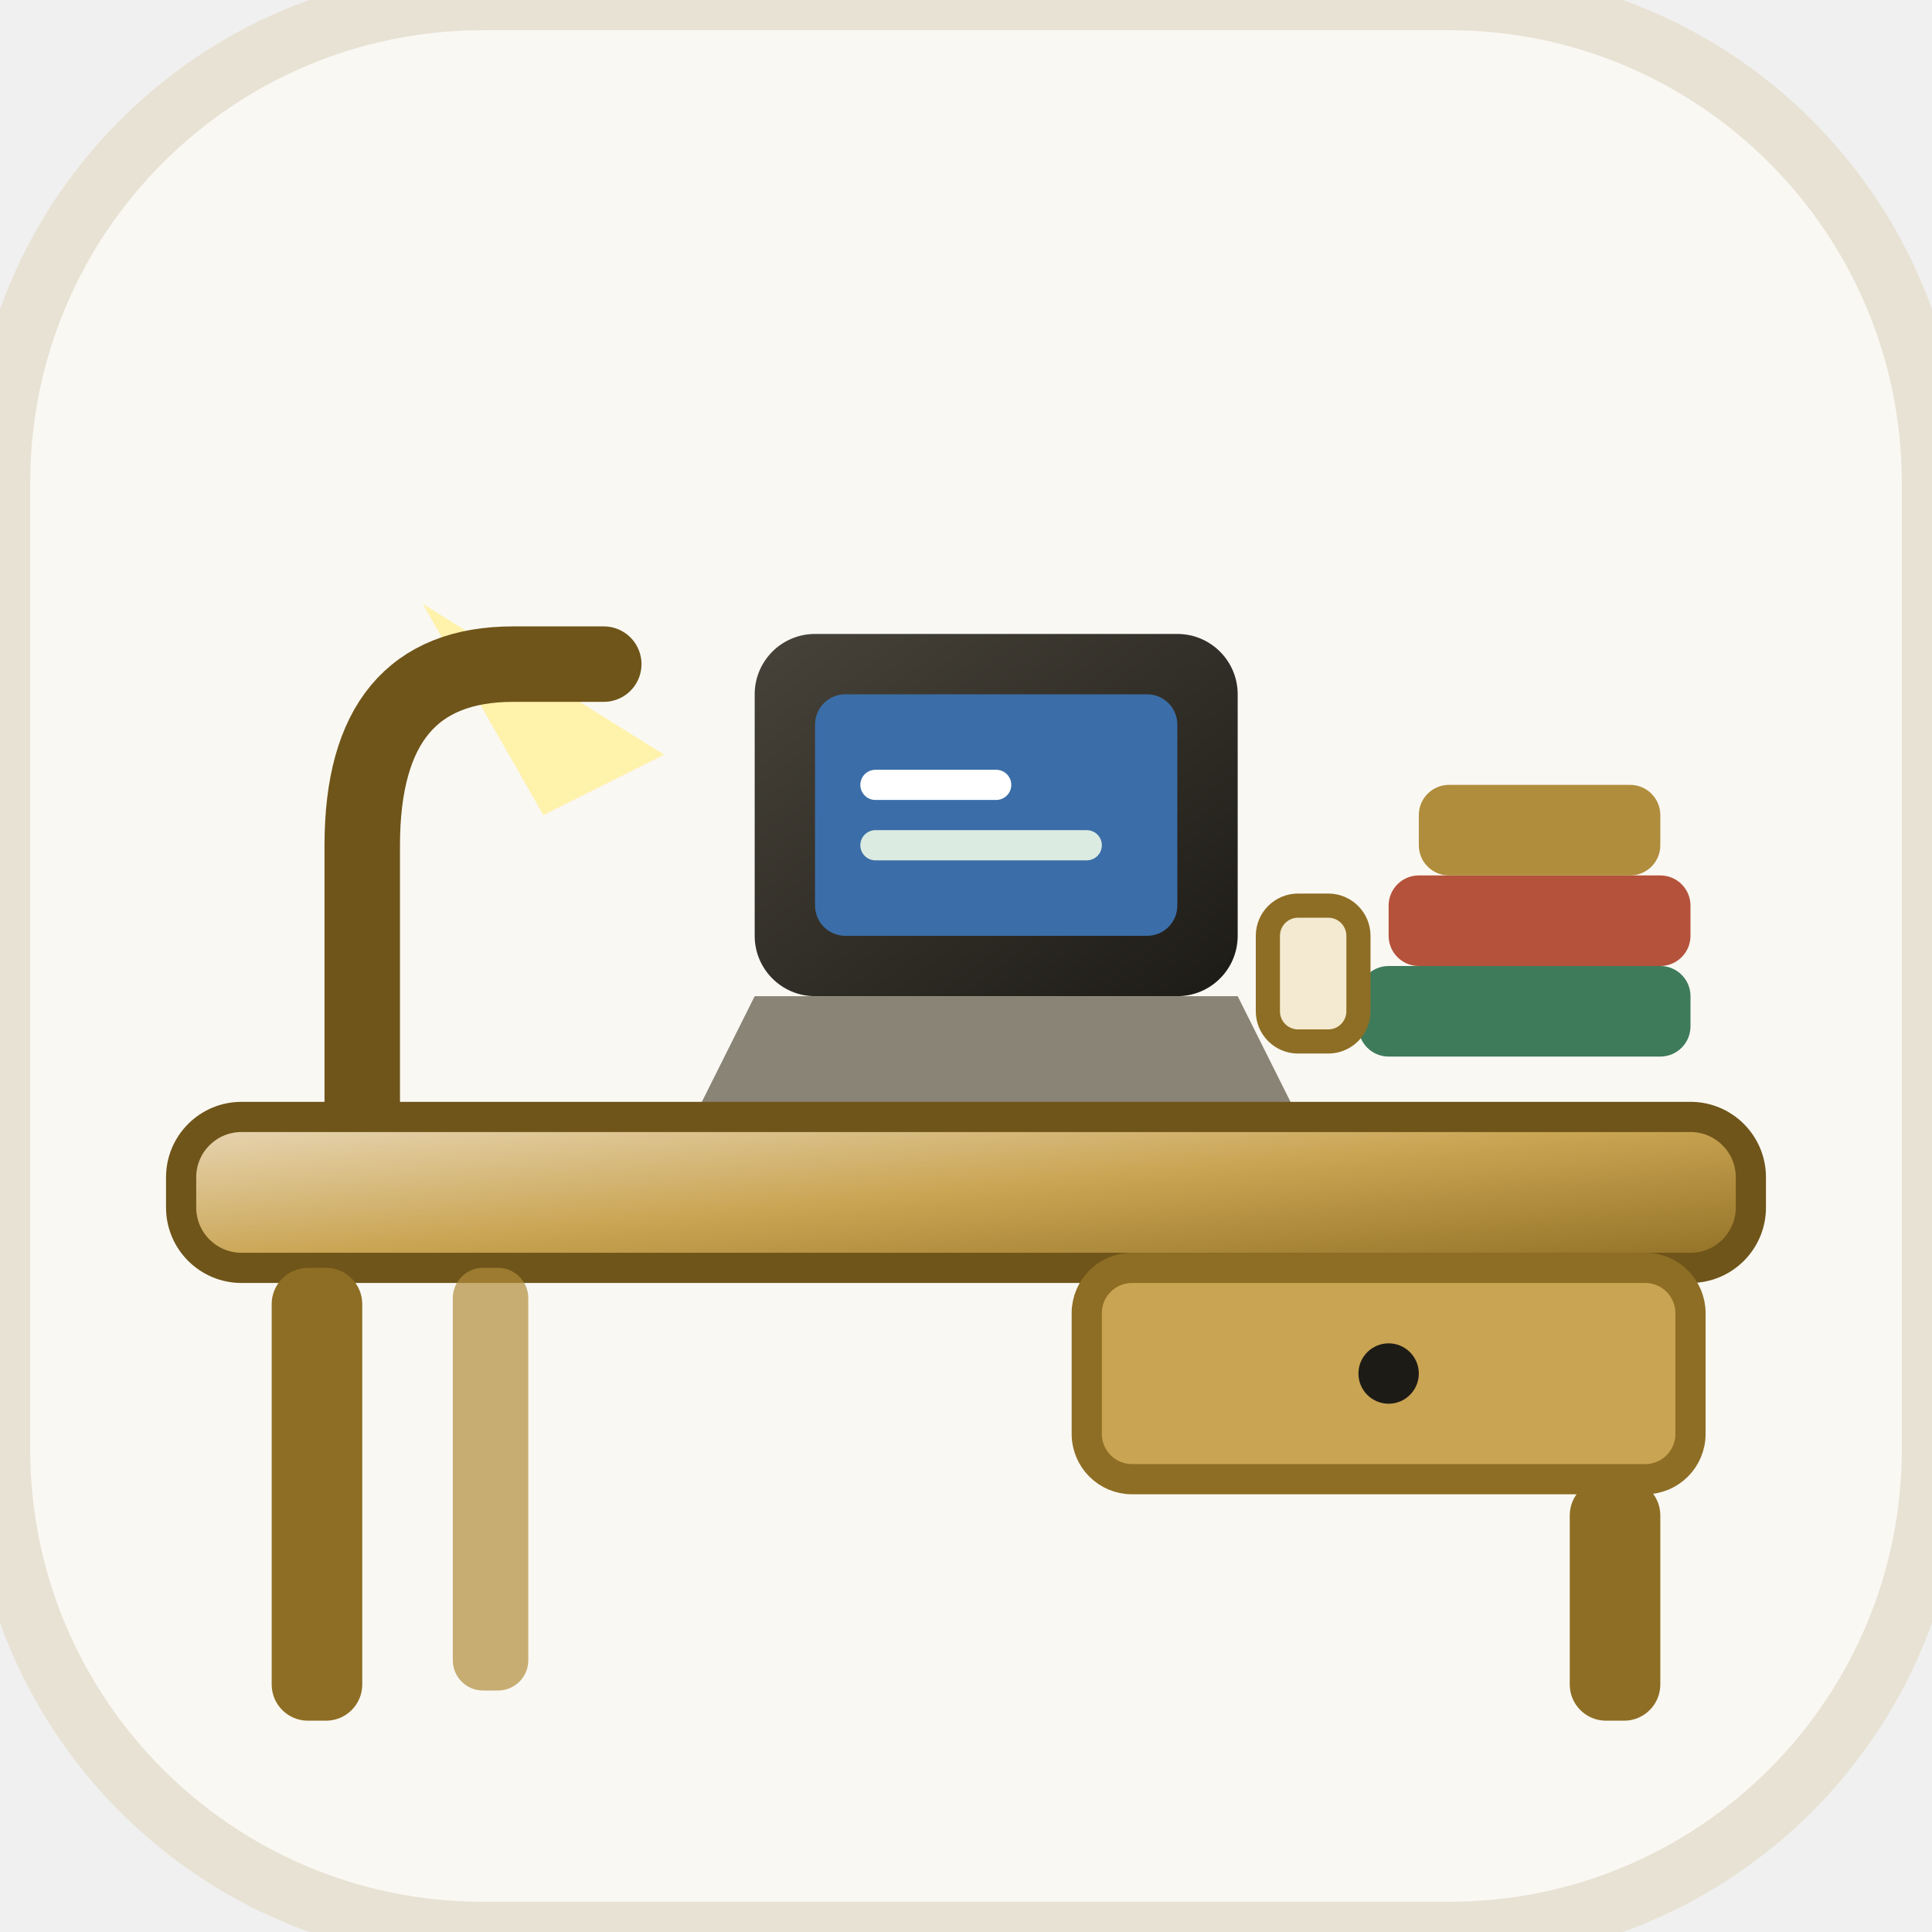
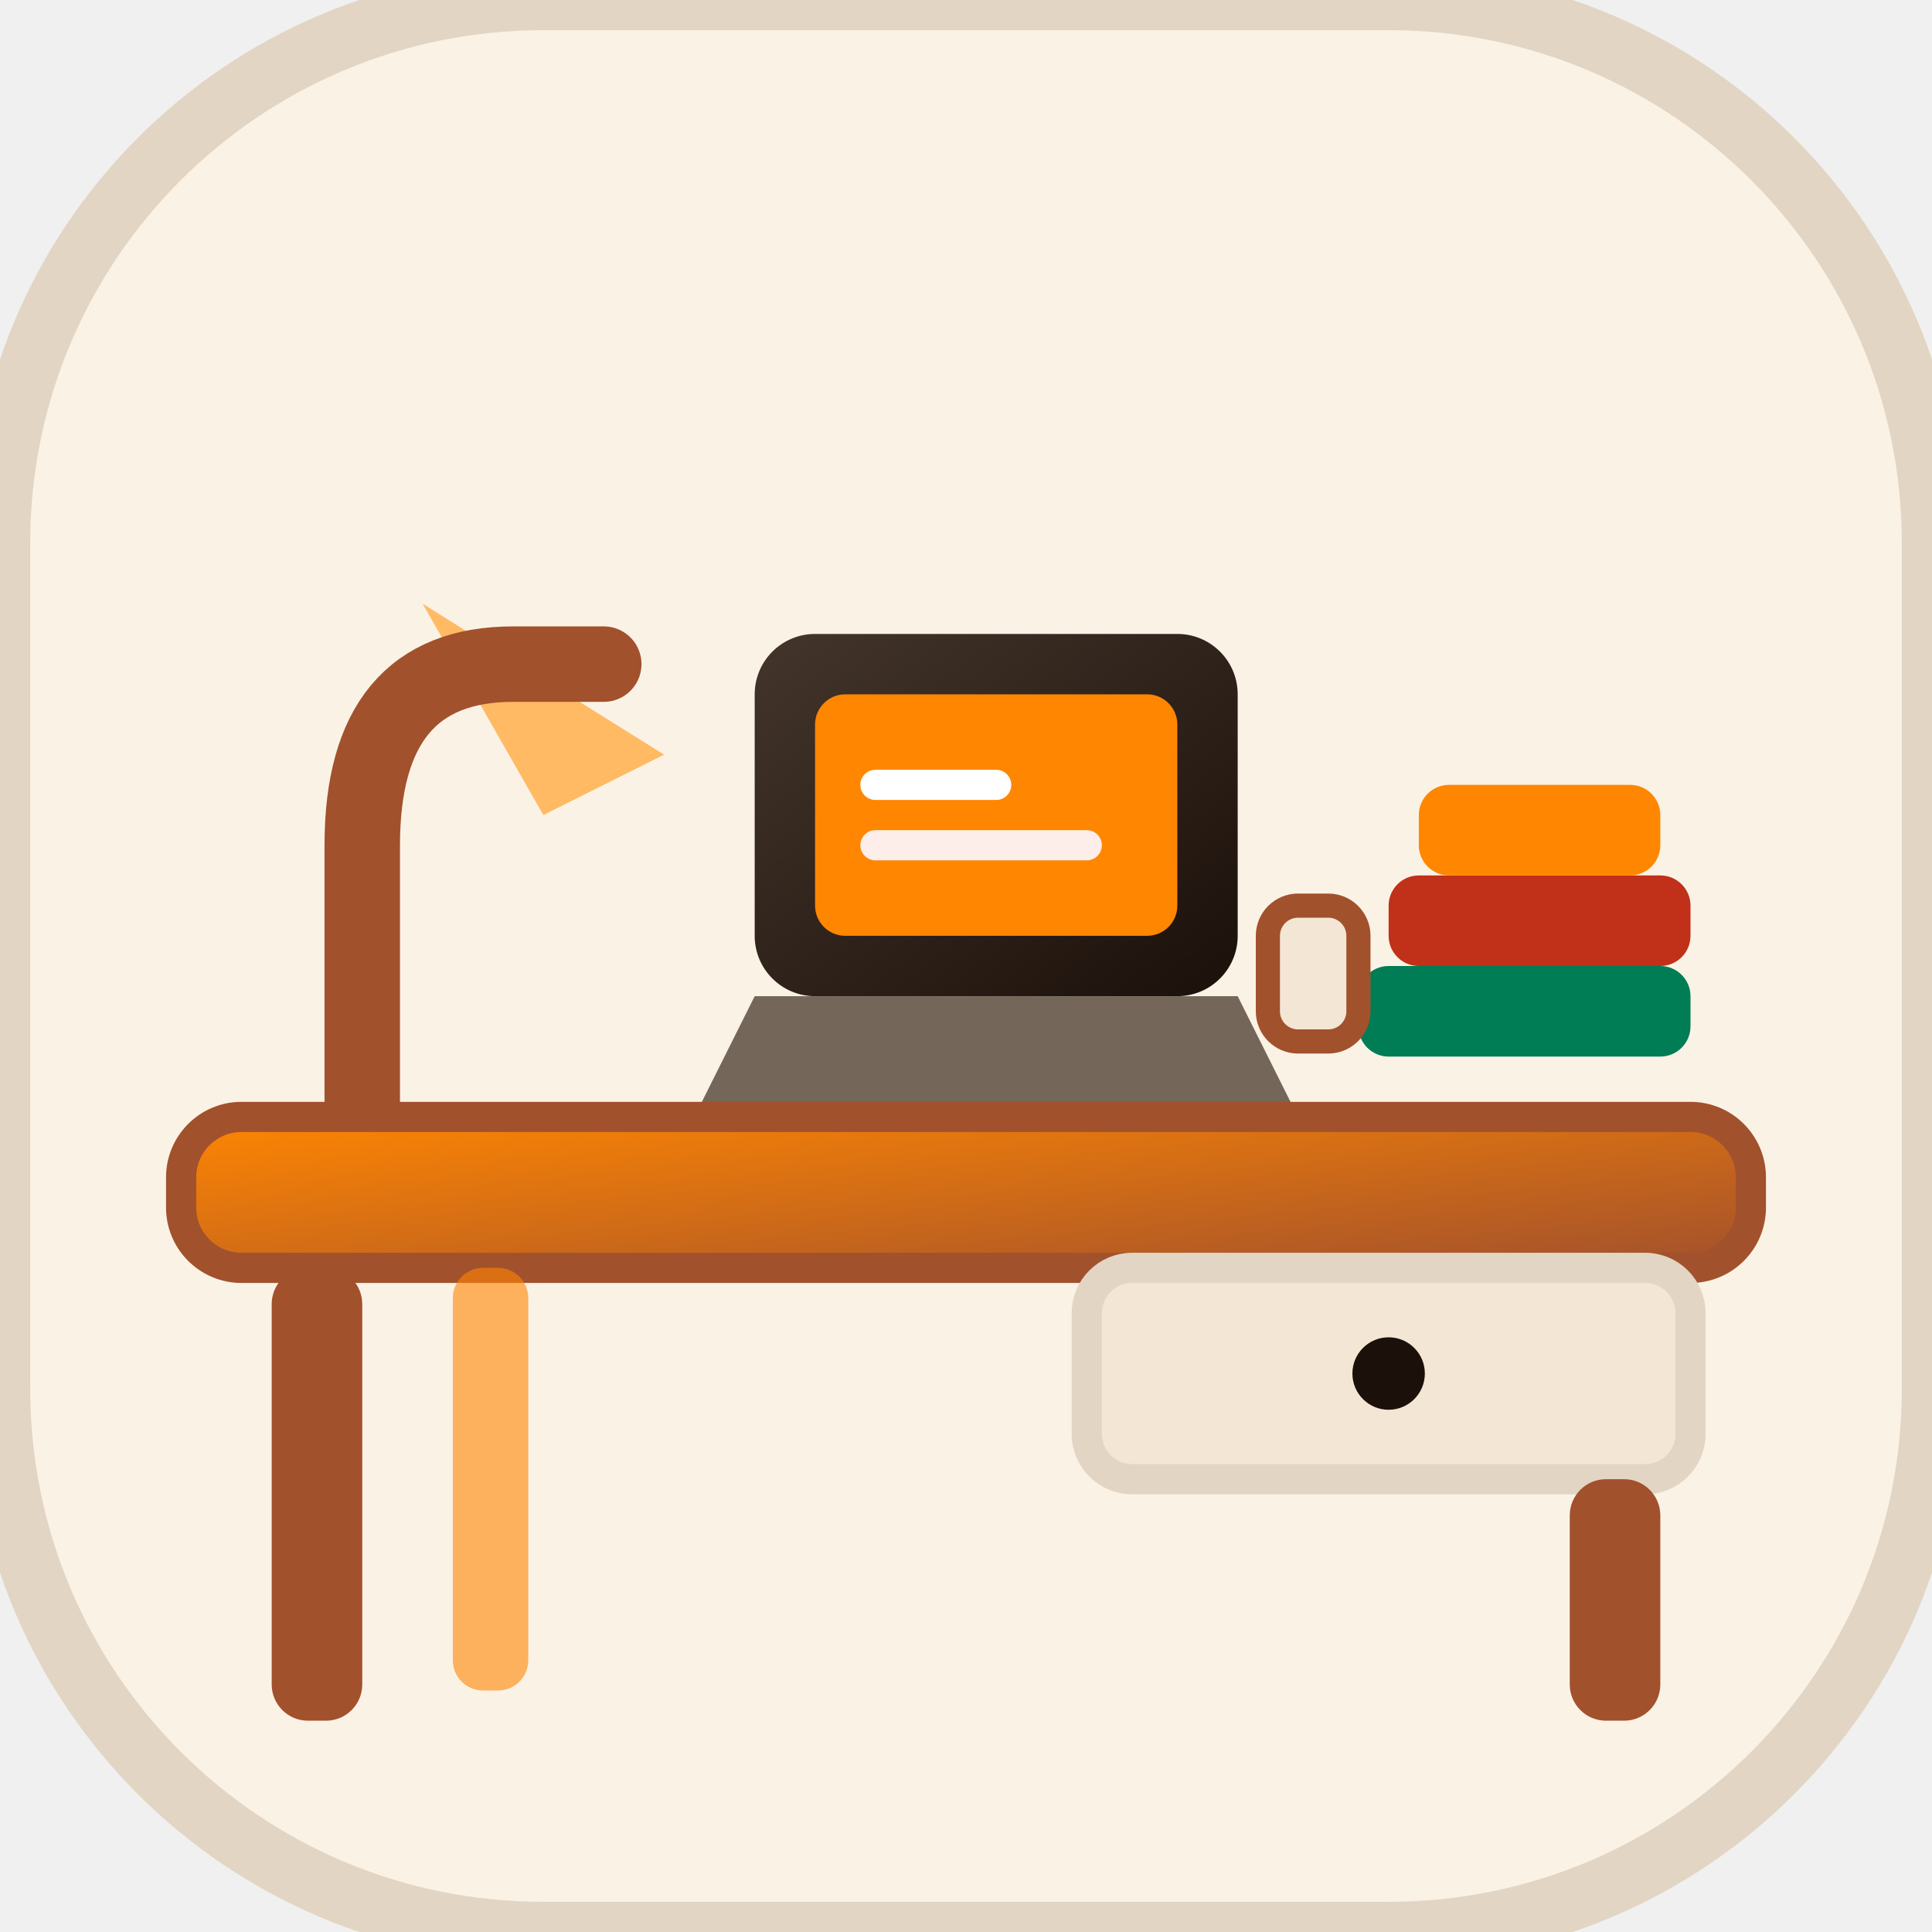
<svg xmlns="http://www.w3.org/2000/svg" viewBox="0 0 64 64" width="64" height="64">
  <defs>
-     <linearGradient id="wood" x1="0%" y1="0%" x2="100%" y2="100%">
-       <stop offset="0%" stop-color="#EAD9BA" />
-       <stop offset="50%" stop-color="#C9A452" />
-       <stop offset="100%" stop-color="#8E6E24" />
+     <linearGradient id="brandGrad" x1="0%" y1="0%" x2="100%" y2="100%">
+       <stop offset="0%" stop-color="#ff8601" />
+       <stop offset="100%" stop-color="#a2512d" />
    </linearGradient>
    <linearGradient id="laptop" x1="0%" y1="0%" x2="100%" y2="100%">
-       <stop offset="0%" stop-color="#47433A" />
-       <stop offset="100%" stop-color="#1D1B16" />
-     </linearGradient>
-     <linearGradient id="lamp" x1="0%" y1="0%" x2="100%" y2="100%">
-       <stop offset="0%" stop-color="#FFF2A3" />
-       <stop offset="100%" stop-color="#B08D3C" />
+       <stop offset="0%" stop-color="#43352b" />
+       <stop offset="100%" stop-color="#1b100a" />
    </linearGradient>
  </defs>
-   <rect width="64" height="64" rx="16" fill="#FAF8F3" stroke="#E8E2D4" stroke-width="2" />
-   <path d="M14 20 L22 25 L18 27 Z" fill="#FFF2A3" opacity="0.9" />
-   <path d="M12 38 L12 28 Q12 22 17 22 L20 22" fill="none" stroke="#6F5519" stroke-width="2.5" stroke-linecap="round" />
-   <ellipse cx="12" cy="38" rx="4" ry="1.5" fill="#6F5519" />
+   <rect width="64" height="64" rx="18" fill="#fbf2e6" stroke="#e2d5c4" stroke-width="2" />
+   <path d="M14 20 L22 25 L18 27 Z" fill="#ffb454" opacity="0.9" />
+   <path d="M12 38 L12 28 Q12 22 17 22 L20 22" fill="none" stroke="#a2512d" stroke-width="2.5" stroke-linecap="round" />
+   <ellipse cx="12" cy="38" rx="4" ry="1.5" fill="#a2512d" />
  <rect x="25" y="21" width="16" height="12" rx="2" fill="url(#laptop)" />
-   <rect x="27" y="23" width="12" height="8" rx="1" fill="#3B6EA8" />
+   <rect x="27" y="23" width="12" height="8" rx="1" fill="#ff8601" />
  <line x1="29" y1="26" x2="33" y2="26" stroke="#FFFFFF" stroke-width="1" stroke-linecap="round" />
-   <line x1="29" y1="28" x2="36" y2="28" stroke="#DCEBE2" stroke-width="1" stroke-linecap="round" />
-   <polygon points="23,37 43,37 41,33 25,33" fill="#8A8476" />
-   <rect x="45" y="32" width="11" height="3" rx="1" fill="#3E7B5B" />
-   <rect x="46" y="29" width="10" height="3" rx="1" fill="#B5523B" />
-   <rect x="47" y="26" width="8" height="3" rx="1" fill="#B08D3C" />
-   <rect x="42" y="30" width="3" height="4.5" rx="1" fill="#F4EAD1" stroke="#8E6E24" stroke-width="0.8" />
-   <rect x="6" y="37" width="52" height="5" rx="2" fill="url(#wood)" stroke="#6F5519" stroke-width="1" />
-   <rect x="36" y="42" width="20" height="7" rx="1.5" fill="#C9A452" stroke="#8E6E24" stroke-width="1" />
-   <circle cx="46" cy="45.5" r="1" fill="#1D1B16" />
-   <rect x="9" y="42" width="3" height="15" rx="1.2" fill="#8E6E24" />
-   <rect x="15" y="42" width="2.5" height="14" rx="1" fill="#B08D3C" opacity="0.7" />
-   <rect x="52" y="49" width="3" height="8" rx="1.2" fill="#8E6E24" />
+   <line x1="29" y1="28" x2="36" y2="28" stroke="#fdeee9" stroke-width="1" stroke-linecap="round" />
+   <polygon points="23,37 43,37 41,33 25,33" fill="#746759" />
+   <rect x="45" y="32" width="11" height="3" rx="1" fill="#007d54" />
+   <rect x="46" y="29" width="10" height="3" rx="1" fill="#c13018" />
+   <rect x="47" y="26" width="8" height="3" rx="1" fill="#ff8601" />
+   <rect x="42" y="30" width="3" height="4.5" rx="1" fill="#f4e6d5" stroke="#a2512d" stroke-width="0.8" />
+   <rect x="6" y="37" width="52" height="5" rx="2" fill="url(#brandGrad)" stroke="#a2512d" stroke-width="1" />
+   <rect x="36" y="42" width="20" height="7" rx="1.5" fill="#f4e6d5" stroke="#e2d5c4" stroke-width="1" />
+   <circle cx="46" cy="45.5" r="1.2" fill="#1b100a" />
+   <rect x="9" y="42" width="3" height="15" rx="1.2" fill="#a2512d" />
+   <rect x="15" y="42" width="2.5" height="14" rx="1" fill="#ff8601" opacity="0.6" />
+   <rect x="52" y="49" width="3" height="8" rx="1.2" fill="#a2512d" />
</svg>
